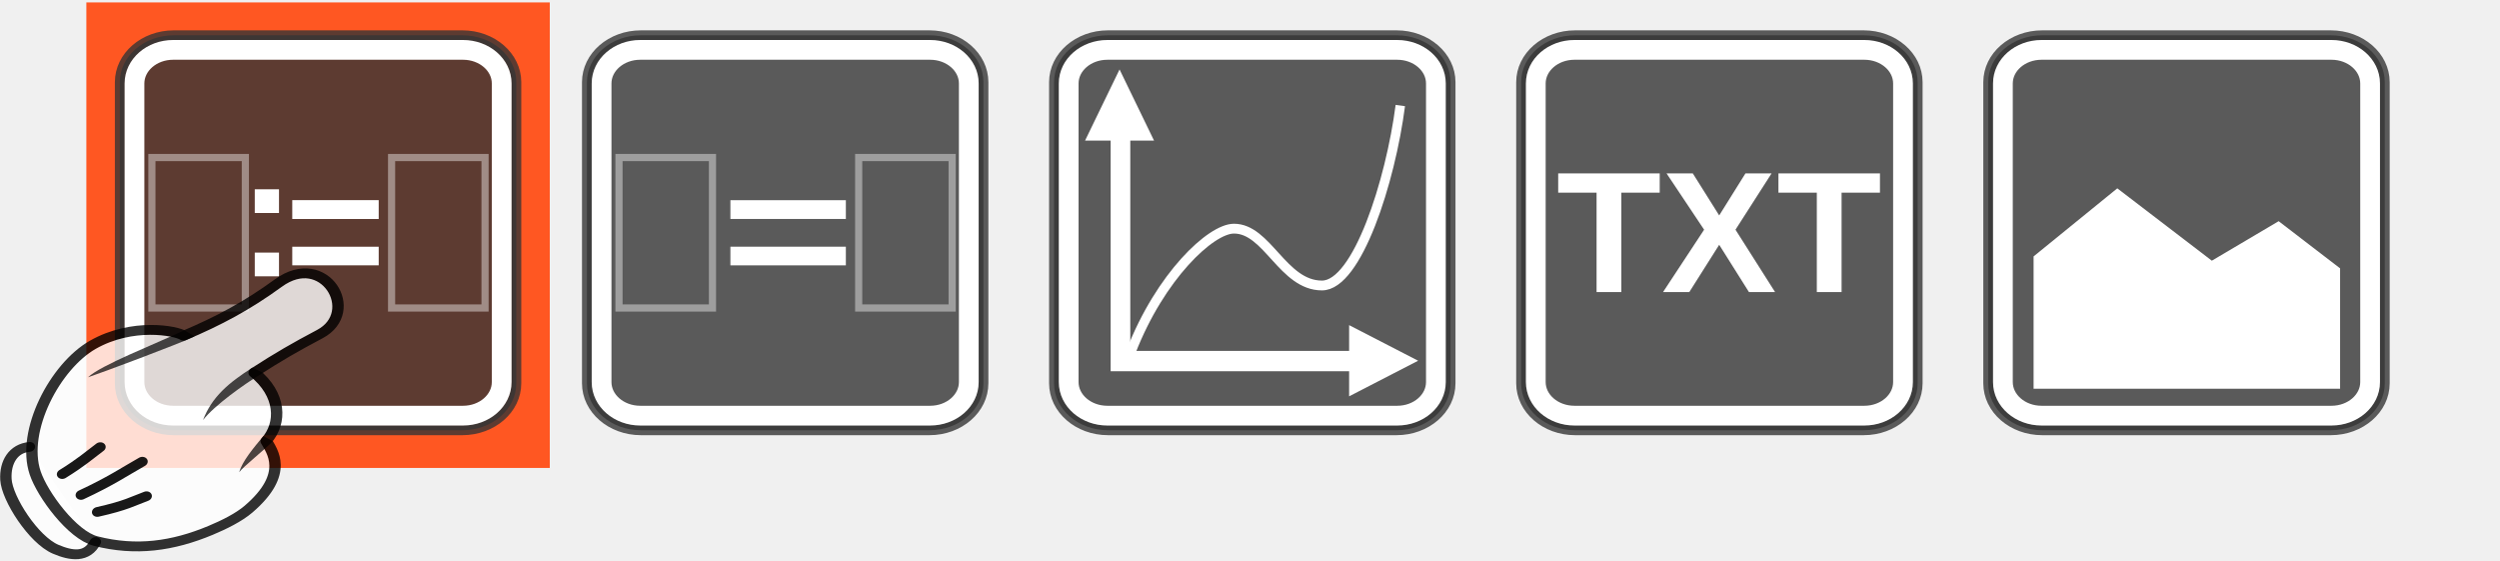
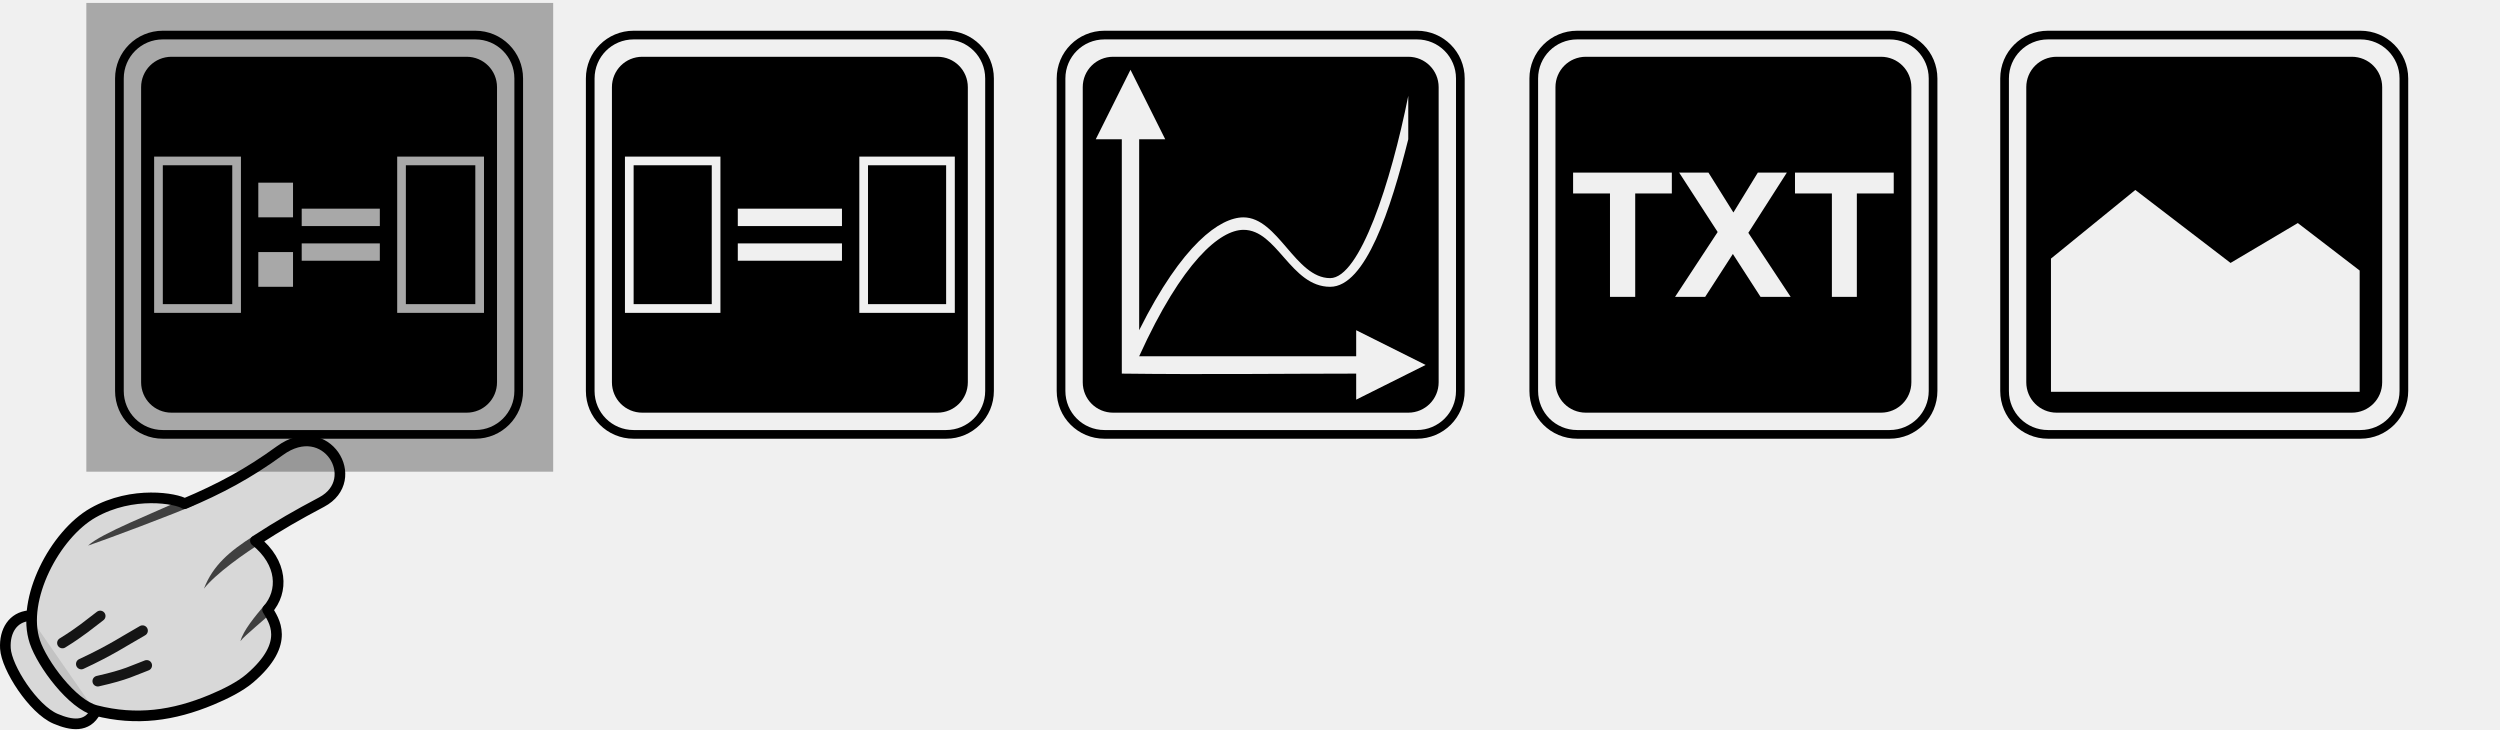
- <svg xmlns="http://www.w3.org/2000/svg" id="svg11300" height="65" width="290" version="1.1">
+ <svg xmlns="http://www.w3.org/2000/svg" id="svg11300" height="84" width="288" version="1.1">
  <defs id="defs3" />
-   <rect style="fill:#ff5722;fill-opacity:1;stroke:none" id="rect3644" y="0.281" x="10.022" ry="0" rx="0" height="54" width="53.779" />
-   <g id="g3139" transform="translate(12.83047,1.000721)">
-     <rect style="color:#000000;fill:#353535;fill-opacity:0.8;fill-rule:evenodd;stroke:#353535;stroke-width:1.146;stroke-linejoin:bevel;stroke-miterlimit:10;stroke-opacity:0.8" id="rect11518" y="3.092" x="1.074" ry="5.442" rx="6.265" height="45.816" width="46.014" />
-     <rect style="color:#000000;fill:none;stroke:#ffffff;stroke-width:2.292;stroke-linejoin:bevel;stroke-miterlimit:10" id="rect11528" y="4.785" x="2.775" ry="3.898" rx="4.487" height="42.43" width="42.613" />
-     <text style="font-size:20px;font-style:normal;font-variant:normal;font-weight:bold;font-stretch:normal;text-align:start;line-height:125%;writing-mode:lr-tb;text-anchor:start;fill:#ffffff;fill-opacity:1;stroke:none;font-family:Arial;-inkscape-font-specification:Arial Bold" xml:space="preserve" id="text3080" y="31.049" x="14.814">
-       <tspan id="tspan3082" y="31.049" x="14.814">:</tspan>
-     </text>
-     <text style="font-size:20px;font-style:normal;font-variant:normal;font-weight:bold;font-stretch:normal;text-align:start;line-height:125%;writing-mode:lr-tb;text-anchor:start;fill:#ffffff;fill-opacity:1;stroke:none;font-family:Arial;-inkscape-font-specification:Arial Bold" xml:space="preserve" id="text3080-5" y="32.621" x="20.258">
-       <tspan id="tspan3082-6" y="32.621" x="20.258">=</tspan>
-     </text>
-     <rect style="opacity:0.9;fill:none;stroke:#ffffff;stroke-width:0.832;stroke-linecap:round;stroke-linejoin:miter;stroke-miterlimit:4;stroke-opacity:0.456;stroke-dasharray:none;stroke-dashoffset:0" id="rect3926" y="17.272" x="4.797" ry="0" rx="5.034" height="17.456" width="10.846" />
-     <rect style="opacity:0.9;fill:none;stroke:#ffffff;stroke-width:0.832;stroke-linecap:round;stroke-linejoin:miter;stroke-miterlimit:4;stroke-opacity:0.456;stroke-dasharray:none;stroke-dashoffset:0" id="rect3926-3" y="17.272" x="32.611" ry="0" rx="5.034" height="17.456" width="10.846" />
+   <rect style="fill:#000000;fill-opacity:0.302;stroke:none" id="rect3644" y="0.339" x="9.947" ry="0" rx="0" height="54" width="53.779" />
+   <g id="g11" transform="translate(12.75626,3.039916)">
+     <path style="color:#000000;fill:#000000;fill-opacity:1;stroke:none" id="rect11528-8-6" d="M 7,3.5 C 5.061,3.5 3.5,5.061 3.5,7 v 34 c 0,1.939 1.561,3.5 3.5,3.5 h 34 c 1.939,0 3.5,-1.561 3.5,-3.5 V 7 C 44.5,5.061 42.939,3.5 41,3.5 Z M 5,15 H 15 V 33 H 5 Z m 28,0 H 43 V 33 H 33 Z M 6,16 v 16 h 8 V 16 Z m 28,0 v 16 h 8 V 16 Z m -17,2 h 4 v 4 h -4 z m 5,3 h 9 v 2 h -9 z m 0,4 h 9 v 2 h -9 z m -5,1 h 4 v 4 h -4 z" />
+     <path style="color:#000000;fill:#000000;fill-opacity:1;fill-rule:evenodd;stroke:none" id="rect11518-1" d="M 6,0.5 C 2.953,0.5 0.5,2.953 0.5,6 v 36 c 0,3.047 2.453,5.5 5.5,5.5 h 36 c 3.047,0 5.5,-2.453 5.5,-5.5 V 6 C 47.5,2.953 45.047,0.5 42,0.5 Z m 0,1 h 36 c 2.493,0 4.5,2.007 4.5,4.5 v 36 c 0,2.493 -2.007,4.5 -4.5,4.5 H 6 C 3.507,46.5 1.5,44.493 1.5,42 V 6 C 1.5,3.507 3.507,1.5 6,1.5 Z" />
  </g>
-   <g id="g3149" transform="translate(67.03644,3.000721)">
-     <rect style="color:#000000;fill:#353535;fill-opacity:0.8;fill-rule:evenodd;stroke:#353535;stroke-width:1.146;stroke-linejoin:bevel;stroke-miterlimit:10;stroke-opacity:0.8" id="rect11518-9" y="1.092" x="1.074" ry="5.442" rx="6.265" height="45.816" width="46.014" />
-     <rect style="color:#000000;fill:none;stroke:#ffffff;stroke-width:2.292;stroke-linejoin:bevel;stroke-miterlimit:10" id="rect11528-9" y="2.785" x="2.775" ry="3.898" rx="4.487" height="42.43" width="42.613" />
-     <text style="font-size:23.111px;font-style:normal;font-variant:normal;font-weight:bold;font-stretch:normal;text-align:start;line-height:125%;writing-mode:lr-tb;text-anchor:start;fill:#ffffff;fill-opacity:1;stroke:none;font-family:Arial;-inkscape-font-specification:Arial Bold" xml:space="preserve" id="text3080-5-3" transform="scale(1.155537,0.8653985)" y="35.384" x="14.386">
-       <tspan id="tspan3082-6-9" y="35.384" x="14.386">=</tspan>
-     </text>
-     <rect style="opacity:0.9;fill:none;stroke:#ffffff;stroke-width:0.832;stroke-linecap:round;stroke-linejoin:miter;stroke-miterlimit:4;stroke-opacity:0.456;stroke-dasharray:none;stroke-dashoffset:0" id="rect3926-5" y="15.272" x="4.797" ry="0" rx="5.034" height="17.456" width="10.846" />
-     <rect style="opacity:0.9;fill:none;stroke:#ffffff;stroke-width:0.832;stroke-linecap:round;stroke-linejoin:miter;stroke-miterlimit:4;stroke-opacity:0.456;stroke-dasharray:none;stroke-dashoffset:0" id="rect3926-3-9" y="15.272" x="32.611" ry="0" rx="5.034" height="17.456" width="10.846" />
+   <g transform="translate(66.99426,3.039916)" id="g816">
+     <path d="M 7,3.5 C 5.061,3.5 3.5,5.061 3.5,7 v 34 c 0,1.939 1.561,3.5 3.5,3.5 h 34 c 1.939,0 3.5,-1.561 3.5,-3.5 V 7 C 44.5,5.061 42.939,3.5 41,3.5 Z M 5,15 H 16 V 33 H 5 Z m 27,0 H 43 V 33 H 32 Z M 6,16 v 16 h 9 V 16 Z m 27,0 v 16 h 9 V 16 Z m -15,5 h 12 v 2 H 18 Z m 0,4 h 12 v 2 H 18 Z" id="rect11528-8-4" style="color:#000000;fill:#000000;fill-opacity:1;stroke:none" />
+     <path d="M 6,0.5 C 2.953,0.5 0.5,2.953 0.5,6 v 36 c 0,3.047 2.453,5.5 5.5,5.5 h 36 c 3.047,0 5.5,-2.453 5.5,-5.5 V 6 C 47.5,2.953 45.047,0.5 42,0.5 Z m 0,1 h 36 c 2.493,0 4.5,2.007 4.5,4.5 v 36 c 0,2.493 -2.007,4.5 -4.5,4.5 H 6 C 3.507,46.5 1.5,44.493 1.5,42 V 6 C 1.5,3.507 3.507,1.5 6,1.5 Z" id="rect11518" style="color:#000000;fill:#000000;fill-opacity:1;fill-rule:evenodd;stroke:none" />
  </g>
-   <g id="g3242" transform="translate(121.2424,3.014217)">
-     <rect style="color:#000000;fill:#353535;fill-opacity:0.8;fill-rule:evenodd;stroke:#353535;stroke-width:1.146;stroke-linejoin:bevel;stroke-miterlimit:10;stroke-opacity:0.8" id="rect11518-8" y="1.078" x="1.074" ry="5.442" rx="6.265" height="45.816" width="46.014" />
-     <rect style="color:#000000;fill:none;stroke:#ffffff;stroke-width:2.292;stroke-linejoin:bevel;stroke-miterlimit:10" id="rect11528-2" y="2.772" x="2.775" ry="3.898" rx="4.487" height="42.43" width="42.613" />
-     <g id="g3916" transform="matrix(1.162038,0,0,1.203316,-0.5894232,-0.8727336)">
-       <path style="fill:none;stroke:#ffffff;stroke-width:0.945px;stroke-opacity:1" id="path9990" d="M 9.112,32.132 C 12.047,24.828 17.089,20.281 19.383,20.263 c 3.356,-0.026 4.891,5.478 8.804,5.478 3.527,0 6.847,-10.043 7.826,-17.346" />
-       <path style="fill:none;stroke:#ffffff;stroke-width:1.96" id="path9988" d="m 8.067,8.836 0,24.192 26.832,0" />
-       <path style="fill:#ffffff;fill-rule:evenodd" id="path9992" d="m 7.975,4.914 -3.446,6.862 6.891,0 -3.446,-6.862" />
-       <path style="fill:#ffffff;fill-rule:evenodd" id="path9994" d="m 37.792,32.995 -6.891,-3.431 0,6.862 6.891,-3.431" />
-     </g>
+   <g transform="translate(121.2323,3.039916)" id="g816-7">
+     <path d="M 7,3.5 C 5.061,3.5 3.5,5.061 3.5,7 v 34 c 0,1.939 1.561,3.5 3.5,3.5 h 34 c 1.939,0 3.5,-1.561 3.5,-3.5 V 7 C 44.5,5.061 42.939,3.5 41,3.5 Z m 2,1.5 4,8 h -3 v 22 c 5,-10 9.334,-12.979 12,-13 4,0 6,7 10,7 3.416,0 7,-11 9,-21 v 5 C 39,21 36.099,30 32,30 27.453,30 25.9,23.407 22,23.438 19.334,23.458 15,27 10,38 h 25 v -3 l 8,4 -8,4 V 40 C 26.923,40.002 17.389,40.12 8,40 V 13 H 5 Z" id="rect11528-8-7" style="color:#000000;fill:#000000;fill-opacity:1;stroke:none" />
+     <path d="M 6,0.5 C 2.953,0.5 0.5,2.953 0.5,6 v 36 c 0,3.047 2.453,5.5 5.5,5.5 h 36 c 3.047,0 5.5,-2.453 5.5,-5.5 V 6 C 47.5,2.953 45.047,0.5 42,0.5 Z m 0,1 h 36 c 2.493,0 4.5,2.007 4.5,4.5 v 36 c 0,2.493 -2.007,4.5 -4.5,4.5 H 6 C 3.507,46.5 1.5,44.493 1.5,42 V 6 C 1.5,3.507 3.507,1.5 6,1.5 Z" id="rect11518-5" style="color:#000000;fill:#000000;fill-opacity:1;fill-rule:evenodd;stroke:none" />
  </g>
-   <g id="g3448" transform="translate(175.5297,3.000721)">
-     <rect style="color:#000000;fill:#353535;fill-opacity:0.8;fill-rule:evenodd;stroke:#353535;stroke-width:1.146;stroke-linejoin:bevel;stroke-miterlimit:10;stroke-opacity:0.8" id="rect11518-6" y="1.092" x="0.993" ry="5.442" rx="6.265" height="45.816" width="46.014" />
-     <rect style="color:#000000;fill:none;stroke:#ffffff;stroke-width:2.292;stroke-linejoin:bevel;stroke-miterlimit:10" id="rect11528-21" y="2.785" x="2.693" ry="3.898" rx="4.487" height="42.43" width="42.613" />
-     <text style="font-size:20px;font-style:normal;font-variant:normal;font-weight:bold;font-stretch:normal;text-align:start;line-height:125%;writing-mode:lr-tb;text-anchor:start;fill:#ffffff;fill-opacity:1;stroke:none;font-family:Arial;-inkscape-font-specification:Arial Bold" xml:space="preserve" id="text3080-4" y="30.88" x="5.074">
-       <tspan id="tspan3082-5" y="30.88" x="5.074">TXT</tspan>
-     </text>
+   <g id="g914" transform="translate(-83.91373,-68.93611)">
+     <path d="m 266.603,75.476 c -1.939,0 -3.5,1.561 -3.5,3.5 v 34 c 0,1.939 1.561,3.5 3.5,3.5 h 34 c 1.939,0 3.5,-1.561 3.5,-3.5 V 78.976 c 0,-1.939 -1.561,-3.5 -3.5,-3.5 z m -1.469,13.344 h 11.375 v 2.406 h -4.219 v 11.906 h -2.906 V 91.226 h -4.25 z m 12.219,0 h 3.375 l 2.875,4.594 2.812,-4.594 h 3.344 l -4.438,6.938 4.875,7.375 h -3.469 l -3.188,-4.938 -3.188,4.938 h -3.469 l 4.906,-7.469 z m 13.344,0 h 11.375 v 2.406 h -4.25 v 11.906 h -2.875 V 91.226 h -4.25 z" id="rect11528-8-8" style="color:#000000;fill:#000000;fill-opacity:1;stroke:none" />
+     <path d="m 265.603,72.476 c -3.047,0 -5.5,2.453 -5.5,5.5 v 36 c 0,3.047 2.453,5.5 5.5,5.5 h 36 c 3.047,0 5.5,-2.453 5.5,-5.5 V 77.976 c 0,-3.047 -2.453,-5.5 -5.5,-5.5 z m 0,1 h 36 c 2.493,0 4.5,2.007 4.5,4.5 v 36 c 0,2.493 -2.007,4.5 -4.5,4.5 h -36 c -2.493,0 -4.5,-2.007 -4.5,-4.5 V 77.976 c 0,-2.493 2.007,-4.5 4.5,-4.5 z" id="rect11518-0" style="color:#000000;fill:#000000;fill-opacity:1;fill-rule:evenodd;stroke:none" />
  </g>
-   <g id="g3525" transform="translate(229.6543,3.000721)">
-     <rect style="color:#000000;fill:#353535;fill-opacity:0.8;fill-rule:evenodd;stroke:#353535;stroke-width:1.146;stroke-linejoin:bevel;stroke-miterlimit:10;stroke-opacity:0.8" id="rect11518-4" y="1.092" x="1.074" ry="5.442" rx="6.265" height="45.816" width="46.014" />
-     <rect style="color:#000000;fill:none;stroke:#ffffff;stroke-width:2.292;stroke-linejoin:bevel;stroke-miterlimit:10" id="rect11528-8" y="2.785" x="2.775" ry="3.898" rx="4.487" height="42.43" width="42.613" />
-     <polygon style="fill:#ffffff;fill-opacity:1" id="polygon5611" transform="matrix(1.067119,0,0,1.117301,-200.0693,-467.5764)" points="202.527,435.355 193.422,442.424 193.422,456.162 226.755,456.162 226.755,443.662 220.074,438.766 212.808,442.867 " />
+   <g transform="translate(229.927,3.039916)" id="g816-8">
+     <path d="M 7,3.5 C 5.061,3.5 3.5,5.061 3.5,7 v 34 c 0,1.939 1.561,3.5 3.5,3.5 h 34 c 1.939,0 3.5,-1.561 3.5,-3.5 V 7 C 44.5,5.061 42.939,3.5 41,3.5 Z m 9.062,15.344 10.969,8.406 7.75,-4.594 7.125,5.469 V 42.094 H 6.344 V 26.75 Z" id="rect11528-8-62" style="color:#000000;fill:#000000;fill-opacity:1;stroke:none" />
+     <path d="M 6,0.5 C 2.953,0.5 0.5,2.953 0.5,6 v 36 c 0,3.047 2.453,5.5 5.5,5.5 h 36 c 3.047,0 5.5,-2.453 5.5,-5.5 V 6 C 47.5,2.953 45.047,0.5 42,0.5 Z m 0,1 h 36 c 2.493,0 4.5,2.007 4.5,4.5 v 36 c 0,2.493 -2.007,4.5 -4.5,4.5 H 6 C 3.507,46.5 1.5,44.493 1.5,42 V 6 C 1.5,3.507 3.507,1.5 6,1.5 Z" id="rect11518-8" style="color:#000000;fill:#000000;fill-opacity:1;fill-rule:evenodd;stroke:none" />
  </g>
-   <g id="g3915-6-3-7" transform="matrix(0.1819176,0.2233643,-0.2695849,0.1708351,282.1428,-139.2022)">
-     <path style="opacity:0.8;fill:#ffffff;stroke:#000000;stroke-width:4.061;stroke-linecap:round;stroke-linejoin:round" id="path3894-6-5-0" d="m 89.471,1065.9 c 3.727,6.126 -0.484,10.049 -6.16,12.947 -8.03,4.099 -27.898,2.102 -34.7,-2.014 -6.243,-3.777 -9.013,-9.35 -6.04,-14.184" />
-     <path style="opacity:0.8;fill:#ffffff;fill-opacity:1;stroke:#000000;stroke-width:4.061;stroke-linecap:round;stroke-linejoin:round;stroke-opacity:1" id="path3112-2-1-9" d="m 21.354,1021 c -0.857,15.682 13.892,40.298 31.364,46.018 9.022,2.954 29.326,3.846 36.494,-1.431 12.273,-9.037 18.48,-20.686 21.285,-35.088 0.994,-5.105 1.707,-10.986 0.957,-15.702 -3.19,-20.064 -14.951,-20.048 -19.514,-20.76 -2.727,-8.725 -12.699,-15.044 -26.068,-12.391 -0.103,-10.746 0.226,-17.365 1.112,-27.536 1.483,-17.013 -27.986,-20.845 -26.491,-0.012 1.018,14.187 0.027,25.675 -2.499,39 -3.45,1.038 -15.746,11.529 -16.641,27.901 z" />
-     <path style="text-indent:0;text-transform:none;block-progression:tb;opacity:0.7;color:#000000" id="path3882-6-0-9" d="m 63.838,981.04 c 0.031,10.253 1.215,18.225 7.226,26.105 -2.509,-6.575 -3.369,-19.666 -3.177,-27.939 z" />
-     <path style="text-indent:0;text-transform:none;block-progression:tb;opacity:0.7;color:#000000" id="path3884-6-5-0" d="m 93.471,992.23 -3.809,1.486 c 1.929,5.577 4.051,11.842 7.114,15.183 -1.08,-2.605 -2.077,-11.978 -3.305,-16.669 z" />
-     <path style="opacity:0.9;fill:none;stroke:#000000;stroke-width:4.061;stroke-linecap:round;stroke-linejoin:round" id="path3886-8-8-3" d="m 79.642,1058.3 c 4.037,-9.678 3.976,-12.465 5.195,-17.405" />
-     <path style="opacity:0.9;fill:none;stroke:#000000;stroke-width:4.061;stroke-linecap:round;stroke-linejoin:round" id="path3888-4-1-5" d="m 70.26,1059 c 1.692,-11.475 1.424,-17.152 1.855,-24.898" />
-     <path style="opacity:0.9;fill:none;stroke:#000000;stroke-width:4.061;stroke-linecap:round;stroke-linejoin:round" id="path3890-1-7-5" d="m 59.041,1059.5 c 0.097,-7.981 -0.599,-11.754 -1.049,-16.831" />
-     <path style="text-indent:0;text-transform:none;block-progression:tb;opacity:0.7;color:#000000" id="path3892-0-5-3" d="m 36.249,991.71 c -1.703,12.092 -6.197,31.682 -4.811,38.213 1.185,-3.99 8.356,-33.636 9.133,-39.703 z" />
+   <g id="g1650-3" transform="translate(-336.8773,-35.80982)">
+     <path style="opacity:1;fill:#000000;fill-opacity:0.1;stroke:#000000;stroke-width:1.227;stroke-linecap:round;stroke-linejoin:round" id="path3894-6-5-0-6" d="m 347.881,117.772 c -0.974,1.879 -2.797,1.609 -4.611,0.836 -2.566,-1.093 -5.642,-5.872 -5.77,-8.095 -0.117,-2.04 0.881,-3.61 2.725,-3.772" />
+     <path style="opacity:1;fill:#060606;fill-opacity:0.1;stroke:#000000;stroke-width:1.227;stroke-linecap:round;stroke-linejoin:round;stroke-opacity:1" id="path3112-2-1-9-7" d="m 347.594,94.886 c -4.384,2.488 -8.337,9.987 -6.7,14.867 0.845,2.52 4.298,7.207 7.025,7.907 4.669,1.198 8.938,0.594 13.331,-1.24 1.557,-0.65 3.272,-1.496 4.407,-2.469 4.829,-4.14 2.685,-6.764 2.047,-7.905 1.856,-2.1 1.745,-5.407 -1.402,-7.939 2.878,-1.859 4.722,-2.916 7.626,-4.456 4.856,-2.575 0.528,-9.812 -4.816,-5.919 -3.639,2.651 -6.917,4.392 -10.968,6.104 -0.907,-0.593 -5.973,-1.548 -10.549,1.049 z" />
+     <path style="color:#000000;text-indent:0;text-transform:none;opacity:0.7;stroke-width:0.302" id="path3882-6-0-9-5" d="m 366.095,97.549 c -2.758,1.758 -4.692,3.385 -5.723,6.074 1.316,-1.684 4.689,-4.112 6.954,-5.483 z" />
+     <path style="color:#000000;text-indent:0;text-transform:none;opacity:0.7;stroke-width:0.302" id="path3884-6-5-0-3" d="m 368.469,106.08 -1.094,-0.597 c -1.153,1.384 -2.455,2.928 -2.799,4.183 0.506,-0.686 2.851,-2.51 3.893,-3.586 z" />
+     <path style="opacity:0.9;fill:none;stroke:#000000;stroke-width:1.227;stroke-linecap:round;stroke-linejoin:round" id="path3886-8-8-3-5" d="m 348.142,114.278 c 3.344,-0.752 4.084,-1.241 5.637,-1.813" />
+     <path style="opacity:0.9;fill:none;stroke:#000000;stroke-width:1.227;stroke-linecap:round;stroke-linejoin:round" id="path3888-4-1-5-6" d="m 346.246,112.302 c 3.401,-1.582 4.883,-2.612 7.05,-3.839" />
+     <path style="opacity:0.9;fill:none;stroke:#000000;stroke-width:1.227;stroke-linecap:round;stroke-linejoin:round" id="path3890-1-7-5-2" d="m 344.071,109.881 c 2.169,-1.342 3.06,-2.142 4.347,-3.11" />
+     <path style="color:#000000;text-indent:0;text-transform:none;opacity:0.7;stroke-width:0.302" id="path3892-0-5-3-9" d="m 358.199,93.21 c -3.57,1.685 -9.668,4.028 -11.177,5.454 1.291,-0.417 10.588,-3.88 12.365,-4.743 z" />
  </g>
</svg>
